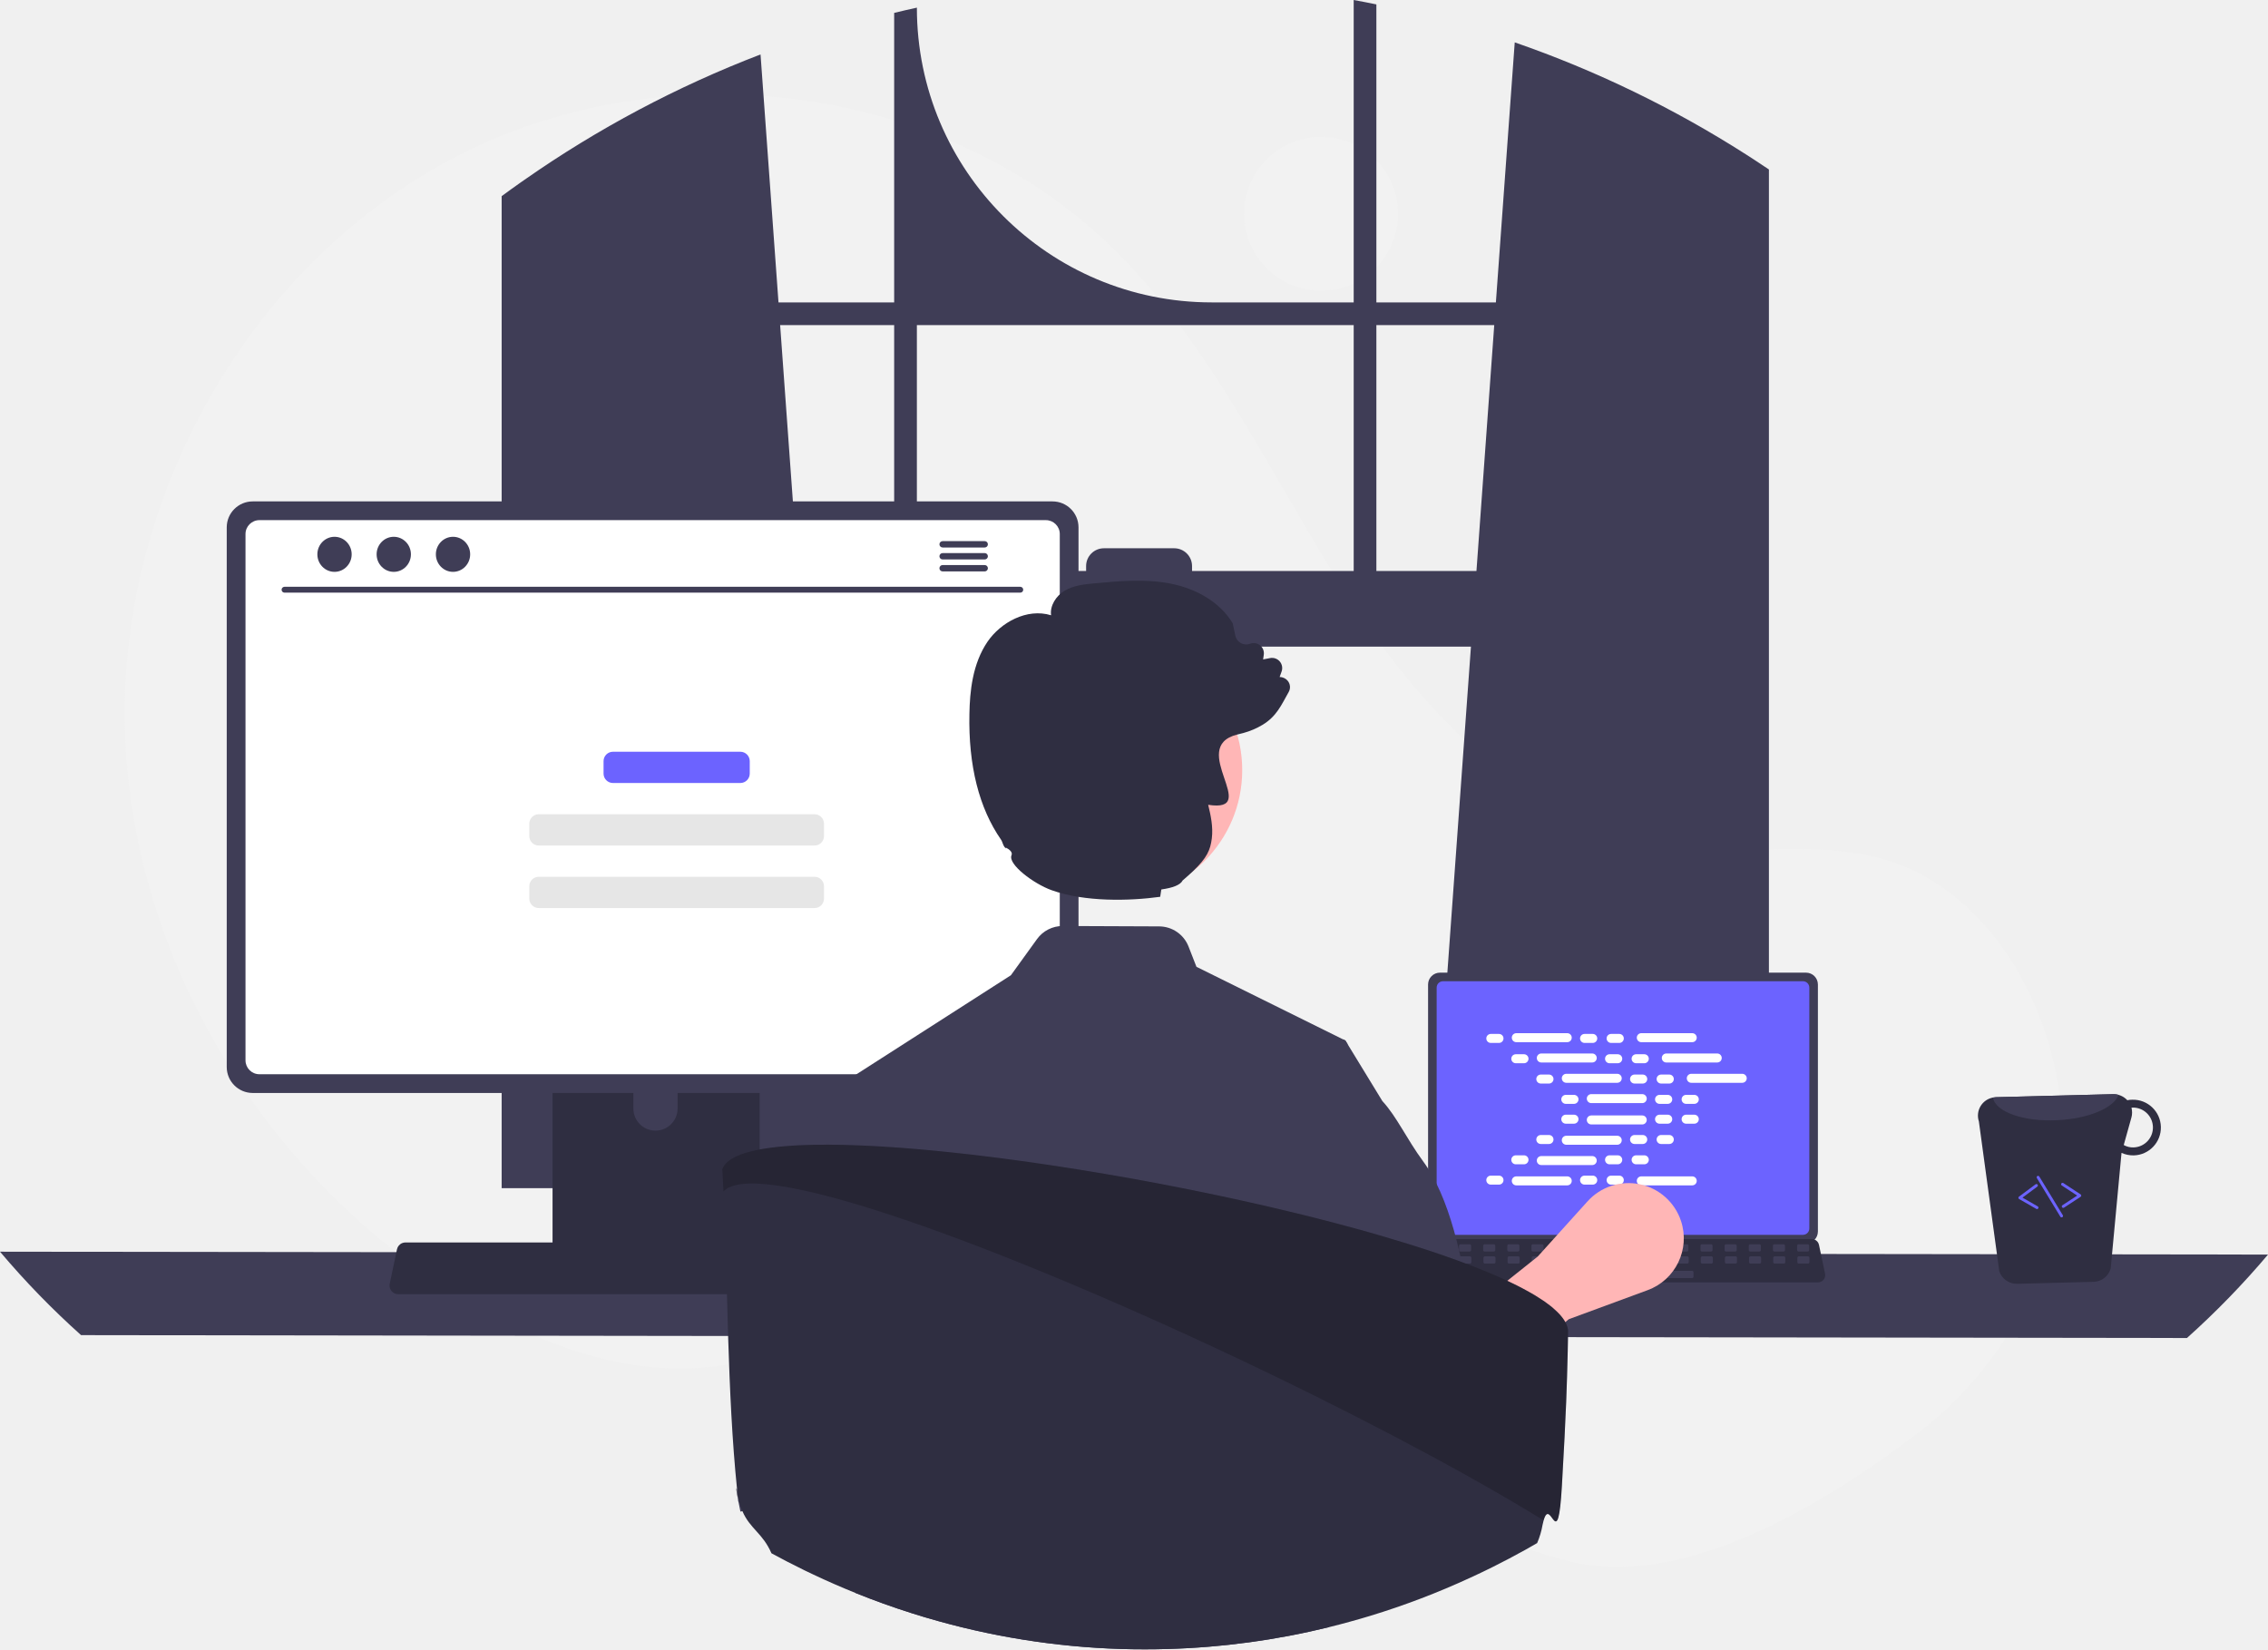
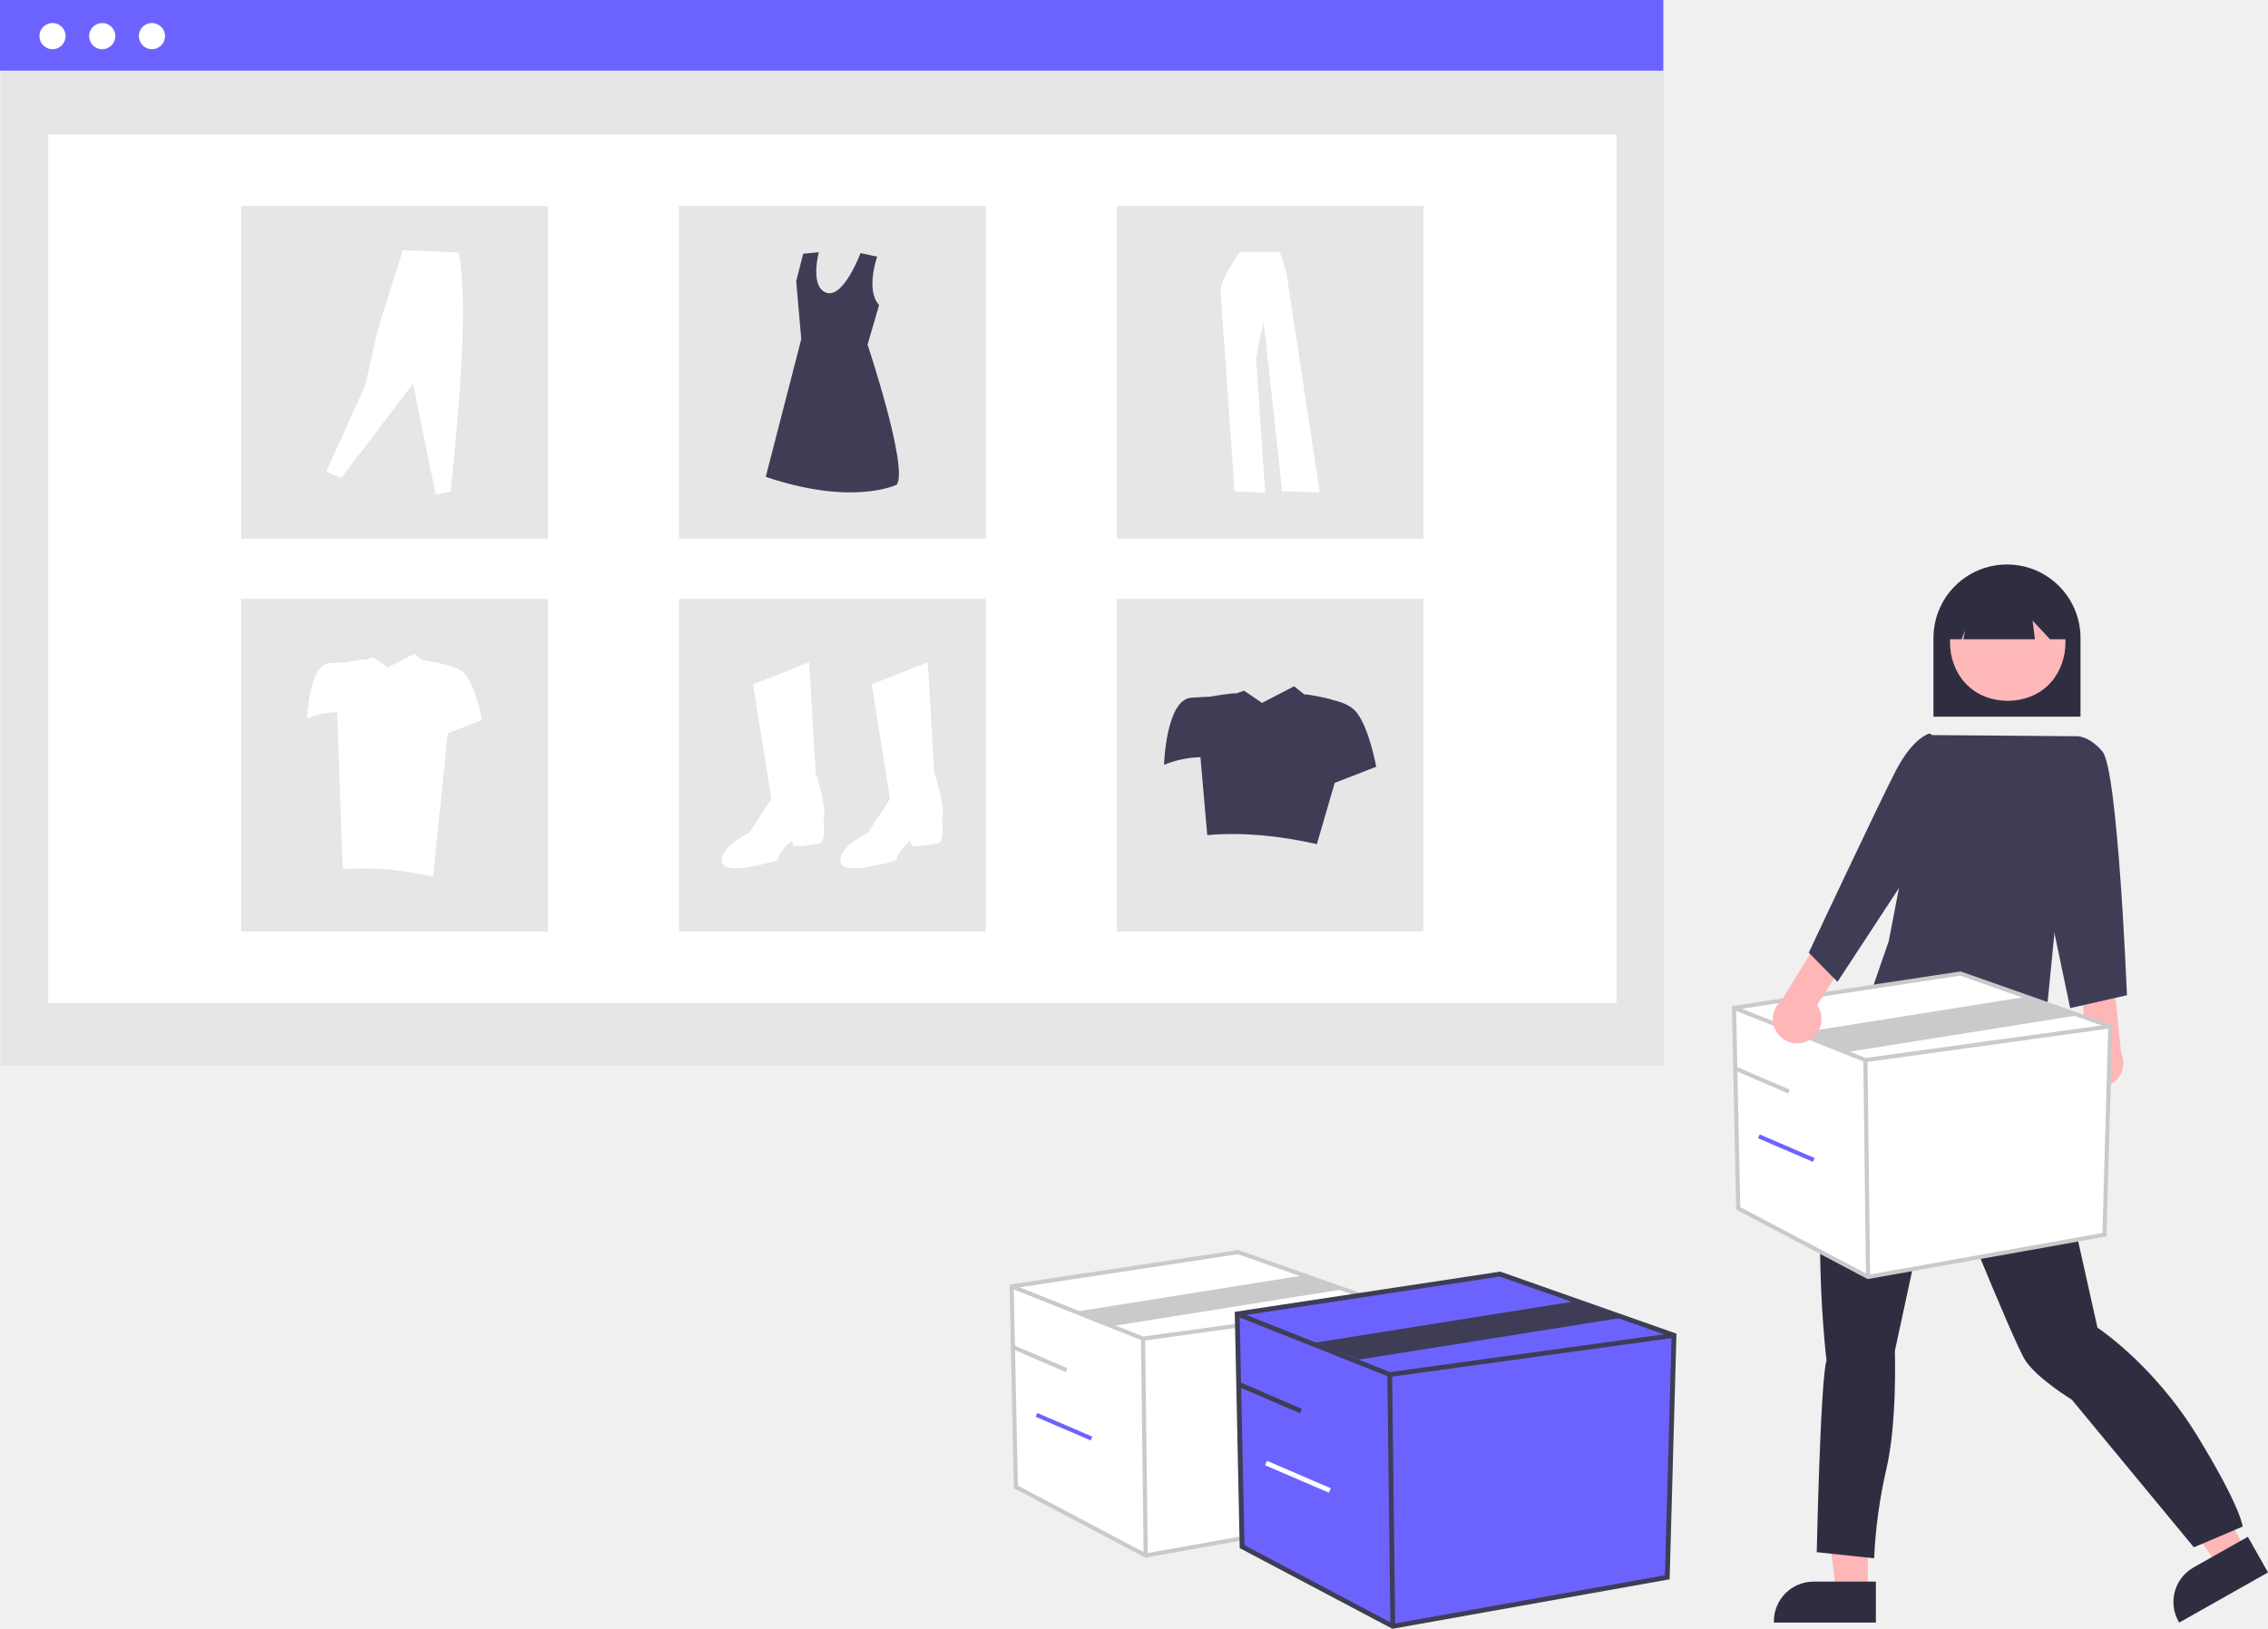
- <svg xmlns="http://www.w3.org/2000/svg" data-name="Layer 1" width="786.82" height="572.258" viewBox="0 0 786.82 572.258">
-   <circle cx="458.321" cy="74.182" r="26.701" fill="#f2f2f2" />
-   <path d="M872.038,661.023c39.688-30.229,58.644-81.025,46.776-129.482q-.442-1.806-.934-3.604c-7.867-28.763-27.332-56.101-55.7-65.291-23.82-7.717-49.82-1.783-74.669-4.851-48.781-6.024-86.601-45.494-113.211-86.819-26.611-41.325-47.062-87.583-82.422-121.724-58.285-56.275-153.362-68.391-225.627-31.76C293.987,254.121,247.955,335.391,249.918,416.386c1.963,80.995,50.046,158.432,119.875,199.517,25.652,15.093,55.321,25.785,84.848,22.044,25.62-3.246,48.899-17.013,74.399-21.1,40.091-6.426,79.927,11.701,114.603,32.824,34.676,21.123,68.17,46.16,107.574,55.952C789.478,715.131,836.881,687.801,872.038,661.023Z" transform="translate(-206.59 -163.8711)" fill="#f2f2f2" />
-   <path d="M815.016,219.191c-.87-.58-1.75-1.13-2.62-1.69a380.24,380.24,0,0,0-80.31-38.93l-6.54,90.22h-41.46v-103.39c-2.61-.54-5.24-1.05-7.87-1.53v104.92H626.946A102.27,102.27,0,0,1,524.676,166.521v-0c-2.64.57-5.26,1.18-7.88,1.83v100.44h-40.13l-6.23-86.03a380.858,380.858,0,0,0-81.94,43.53c-.44.3-.88.61-1.31.91-2.21,1.55-4.39,3.13-6.56,4.73v344.19h118.27l-2.09-28.95-11.5-158.95h231.59l-11.5,158.95-2.09,28.95h116.96v-353.45Q817.656,220.901,815.016,219.191Zm-298.22,142.78h-33.39l-6.17-85.3h39.56Zm159.42,0h-56.08v-1.69a6.18,6.18,0,0,0-6.19-6.18h-24.38a6.178,6.178,0,0,0-6.18,6.18v1.69h-58.71v-85.3h151.54Zm7.87,0v-85.3h40.89l-6.17,85.3Z" transform="translate(-206.59 -163.8711)" fill="#3f3d56" />
-   <path d="M206.59,598.162a289.003,289.003,0,0,0,28.12,28.95l730.58,1a289.003,289.003,0,0,0,28.12-28.95Z" transform="translate(-206.59 -163.8711)" fill="#3f3d56" />
-   <path d="M702.02,505.462v85.704a4.122,4.122,0,0,0,4.119,4.119H833.143a4.122,4.122,0,0,0,4.119-4.119v-85.704a4.124,4.124,0,0,0-4.119-4.115H706.139A4.124,4.124,0,0,0,702.02,505.462Z" transform="translate(-206.59 -163.8711)" fill="#3f3d56" />
-   <path d="M704.999,506.529V590.109a2.205,2.205,0,0,0,2.201,2.201H832.086a2.205,2.205,0,0,0,2.201-2.201V506.529a2.206,2.206,0,0,0-2.201-2.206H707.201A2.206,2.206,0,0,0,704.999,506.529Z" transform="translate(-206.59 -163.8711)" fill="#6c63ff" />
-   <path d="M699.364,607.881a2.47,2.47,0,0,0,1.943.93H837.299a2.502,2.502,0,0,0,2.446-3.016l-2.111-10.027a2.507,2.507,0,0,0-1.558-1.818,2.425,2.425,0,0,0-.888-.168H703.41a2.424,2.424,0,0,0-.888.168,2.507,2.507,0,0,0-1.558,1.818l-2.111,10.027A2.501,2.501,0,0,0,699.364,607.881Z" transform="translate(-206.59 -163.8711)" fill="#2f2e41" />
-   <rect x="830.034" y="595.588" width="4.188" height="2.513" rx="0.488" transform="translate(1457.666 1029.819) rotate(-180)" fill="#3f3d56" />
-   <rect x="821.657" y="595.588" width="4.188" height="2.513" rx="0.488" transform="translate(1440.912 1029.819) rotate(-180)" fill="#3f3d56" />
-   <rect x="813.28" y="595.588" width="4.188" height="2.513" rx="0.488" transform="translate(1424.158 1029.819) rotate(-180)" fill="#3f3d56" />
-   <rect x="804.903" y="595.588" width="4.188" height="2.513" rx="0.488" transform="translate(1407.404 1029.819) rotate(-180)" fill="#3f3d56" />
-   <rect x="796.526" y="595.588" width="4.188" height="2.513" rx="0.488" transform="translate(1390.65 1029.819) rotate(-180)" fill="#3f3d56" />
-   <rect x="788.149" y="595.588" width="4.188" height="2.513" rx="0.488" transform="translate(1373.896 1029.819) rotate(-180)" fill="#3f3d56" />
-   <rect x="779.772" y="595.588" width="4.188" height="2.513" rx="0.488" transform="translate(1357.142 1029.819) rotate(-180)" fill="#3f3d56" />
-   <rect x="771.395" y="595.588" width="4.188" height="2.513" rx="0.488" transform="translate(1340.388 1029.819) rotate(-180)" fill="#3f3d56" />
-   <rect x="763.018" y="595.588" width="4.188" height="2.513" rx="0.488" transform="translate(1323.634 1029.819) rotate(-180)" fill="#3f3d56" />
-   <rect x="754.641" y="595.588" width="4.188" height="2.513" rx="0.488" transform="translate(1306.88 1029.819) rotate(-180)" fill="#3f3d56" />
-   <rect x="746.264" y="595.588" width="4.188" height="2.513" rx="0.488" transform="translate(1290.126 1029.819) rotate(-180)" fill="#3f3d56" />
-   <rect x="737.887" y="595.588" width="4.188" height="2.513" rx="0.488" transform="translate(1273.372 1029.819) rotate(-180)" fill="#3f3d56" />
-   <rect x="729.51" y="595.588" width="4.188" height="2.513" rx="0.488" transform="translate(1256.618 1029.819) rotate(-180)" fill="#3f3d56" />
-   <rect x="721.133" y="595.588" width="4.188" height="2.513" rx="0.488" transform="translate(1239.865 1029.819) rotate(-180)" fill="#3f3d56" />
-   <rect x="712.756" y="595.588" width="4.188" height="2.513" rx="0.488" transform="translate(1223.111 1029.819) rotate(-180)" fill="#3f3d56" />
-   <rect x="704.379" y="595.588" width="4.188" height="2.513" rx="0.488" transform="translate(1206.357 1029.819) rotate(-180)" fill="#3f3d56" />
-   <rect x="830.133" y="599.777" width="4.188" height="2.513" rx="0.488" transform="translate(1457.864 1038.196) rotate(-180)" fill="#3f3d56" />
-   <rect x="821.756" y="599.777" width="4.188" height="2.513" rx="0.488" transform="translate(1441.11 1038.196) rotate(-180)" fill="#3f3d56" />
-   <rect x="813.379" y="599.777" width="4.188" height="2.513" rx="0.488" transform="translate(1424.356 1038.196) rotate(-180)" fill="#3f3d56" />
-   <rect x="805.002" y="599.777" width="4.188" height="2.513" rx="0.488" transform="translate(1407.602 1038.196) rotate(-180)" fill="#3f3d56" />
-   <rect x="796.625" y="599.777" width="4.188" height="2.513" rx="0.488" transform="translate(1390.848 1038.196) rotate(-180)" fill="#3f3d56" />
-   <rect x="788.248" y="599.777" width="4.188" height="2.513" rx="0.488" transform="translate(1374.094 1038.196) rotate(-180)" fill="#3f3d56" />
-   <rect x="779.871" y="599.777" width="4.188" height="2.513" rx="0.488" transform="translate(1357.34 1038.196) rotate(-180)" fill="#3f3d56" />
-   <rect x="771.494" y="599.777" width="4.188" height="2.513" rx="0.488" transform="translate(1340.586 1038.196) rotate(-180)" fill="#3f3d56" />
-   <rect x="763.117" y="599.777" width="4.188" height="2.513" rx="0.488" transform="translate(1323.832 1038.196) rotate(-180)" fill="#3f3d56" />
-   <rect x="754.74" y="599.777" width="4.188" height="2.513" rx="0.488" transform="translate(1307.078 1038.196) rotate(-180)" fill="#3f3d56" />
-   <rect x="746.363" y="599.777" width="4.188" height="2.513" rx="0.488" transform="translate(1290.324 1038.196) rotate(-180)" fill="#3f3d56" />
-   <rect x="737.986" y="599.777" width="4.188" height="2.513" rx="0.488" transform="translate(1273.57 1038.196) rotate(-180)" fill="#3f3d56" />
-   <rect x="729.609" y="599.777" width="4.188" height="2.513" rx="0.488" transform="translate(1256.816 1038.196) rotate(-180)" fill="#3f3d56" />
-   <rect x="721.232" y="599.777" width="4.188" height="2.513" rx="0.488" transform="translate(1240.062 1038.196) rotate(-180)" fill="#3f3d56" />
-   <rect x="712.855" y="599.777" width="4.188" height="2.513" rx="0.488" transform="translate(1223.309 1038.196) rotate(-180)" fill="#3f3d56" />
-   <rect x="704.478" y="599.777" width="4.188" height="2.513" rx="0.488" transform="translate(1206.555 1038.196) rotate(-180)" fill="#3f3d56" />
-   <rect x="760.604" y="604.803" width="33.508" height="2.513" rx="0.488" transform="translate(1348.126 1048.248) rotate(-180)" fill="#3f3d56" />
-   <rect x="515.631" y="358.737" width="5.966" height="3.122" rx="1.561" fill="#fff" />
-   <rect x="548.154" y="358.737" width="5.966" height="3.122" rx="1.561" fill="#fff" />
-   <rect x="557.369" y="358.737" width="5.966" height="3.122" rx="1.561" fill="#fff" />
-   <rect x="524.477" y="358.477" width="20.796" height="3.122" rx="1.561" fill="#fff" />
-   <rect x="567.841" y="358.477" width="20.796" height="3.122" rx="1.561" fill="#fff" />
-   <rect x="524.304" y="365.784" width="5.966" height="3.122" rx="1.561" fill="#fff" />
-   <rect x="556.827" y="365.784" width="5.966" height="3.122" rx="1.561" fill="#fff" />
-   <rect x="566.042" y="365.784" width="5.966" height="3.122" rx="1.561" fill="#fff" />
-   <rect x="533.15" y="365.523" width="20.796" height="3.122" rx="1.561" fill="#fff" />
-   <rect x="576.514" y="365.523" width="20.796" height="3.122" rx="1.561" fill="#fff" />
-   <rect x="532.977" y="372.83" width="5.966" height="3.122" rx="1.561" fill="#fff" />
-   <rect x="565.5" y="372.83" width="5.966" height="3.122" rx="1.561" fill="#fff" />
-   <rect x="574.715" y="372.83" width="5.966" height="3.122" rx="1.561" fill="#fff" />
-   <rect x="541.823" y="372.57" width="20.796" height="3.122" rx="1.561" fill="#fff" />
-   <rect x="585.187" y="372.57" width="20.796" height="3.122" rx="1.561" fill="#fff" />
-   <rect x="541.649" y="379.877" width="5.966" height="3.122" rx="1.561" fill="#fff" />
-   <rect x="574.172" y="379.877" width="5.966" height="3.122" rx="1.561" fill="#fff" />
-   <rect x="583.387" y="379.877" width="5.966" height="3.122" rx="1.561" fill="#fff" />
-   <rect x="550.496" y="379.617" width="20.796" height="3.122" rx="1.561" fill="#fff" />
-   <rect x="548.154" y="407.898" width="5.966" height="3.122" rx="1.561" fill="#fff" />
-   <rect x="557.369" y="407.898" width="5.966" height="3.122" rx="1.561" fill="#fff" />
-   <rect x="567.841" y="408.158" width="20.796" height="3.122" rx="1.561" fill="#fff" />
-   <rect x="515.631" y="407.898" width="5.966" height="3.122" rx="1.561" fill="#fff" />
-   <rect x="524.477" y="408.158" width="20.796" height="3.122" rx="1.561" fill="#fff" />
-   <rect x="524.304" y="400.851" width="5.966" height="3.122" rx="1.561" fill="#fff" />
-   <rect x="556.827" y="400.851" width="5.966" height="3.122" rx="1.561" fill="#fff" />
-   <rect x="566.042" y="400.851" width="5.966" height="3.122" rx="1.561" fill="#fff" />
-   <rect x="533.15" y="401.111" width="20.796" height="3.122" rx="1.561" fill="#fff" />
-   <rect x="532.977" y="393.804" width="5.966" height="3.122" rx="1.561" fill="#fff" />
-   <rect x="565.5" y="393.804" width="5.966" height="3.122" rx="1.561" fill="#fff" />
-   <rect x="574.715" y="393.804" width="5.966" height="3.122" rx="1.561" fill="#fff" />
-   <rect x="541.823" y="394.064" width="20.796" height="3.122" rx="1.561" fill="#fff" />
-   <rect x="541.649" y="386.758" width="5.966" height="3.122" rx="1.561" fill="#fff" />
-   <rect x="574.172" y="386.758" width="5.966" height="3.122" rx="1.561" fill="#fff" />
-   <rect x="583.387" y="386.758" width="5.966" height="3.122" rx="1.561" fill="#fff" />
-   <rect x="550.496" y="387.018" width="20.796" height="3.122" rx="1.561" fill="#fff" />
-   <path d="M711.507,654.353l-13.35-21.102,41.902-33.403,17.295-19.161a19.161,19.161,0,0,1,32.418,6.828h0a19.161,19.161,0,0,1-11.57,23.991l-27.349,10.075Z" transform="translate(-206.59 -163.8711)" fill="#ffb6b6" />
-   <path d="M398.28,501.352v102.56h71.85v-102.56a3.448,3.448,0,0,0-2.43-3.3,3.175,3.175,0,0,0-1.03-.16H401.75A3.463,3.463,0,0,0,398.28,501.352Zm28.04,35.24a7.67,7.67,0,0,1,15.34,0v11.9a7.67,7.67,0,0,1-15.34,0Z" transform="translate(-206.59 -163.8711)" fill="#2f2e41" />
-   <path d="M398.06,600.632v9.89a1.946,1.946,0,0,0,1.93,1.94h68.43a1.94,1.94,0,0,0,1.93-1.94v-9.89Z" transform="translate(-206.59 -163.8711)" fill="#3f3d56" />
-   <path d="M285.25,346.832V534.092a9.007,9.007,0,0,0,9,9h277.5a9.007,9.007,0,0,0,9-9V346.832a9.011,9.011,0,0,0-9-8.99H294.25A9.012,9.012,0,0,0,285.25,346.832Z" transform="translate(-206.59 -163.8711)" fill="#3f3d56" />
-   <path d="M291.76,349.162v182.62a4.818,4.818,0,0,0,4.81,4.81H569.44a4.818,4.818,0,0,0,4.81-4.81v-182.62a4.82,4.82,0,0,0-4.81-4.82H296.57A4.821,4.821,0,0,0,291.76,349.162Z" transform="translate(-206.59 -163.8711)" fill="#fff" />
-   <path d="M342.4,611.792a2.948,2.948,0,0,0,2.32,1.11h162.34a2.987,2.987,0,0,0,2.92-3.6l-2.52-11.97a2.993,2.993,0,0,0-1.86-2.17,2.895,2.895,0,0,0-1.06-.2H347.23a2.894,2.894,0,0,0-1.06.2,2.992,2.992,0,0,0-1.86,2.17l-2.52,11.97A2.985,2.985,0,0,0,342.4,611.792Z" transform="translate(-206.59 -163.8711)" fill="#2f2e41" />
-   <path d="M560.585,369.499H305.261a1.016,1.016,0,0,1,0-2.031H560.585a1.016,1.016,0,0,1,0,2.031Z" transform="translate(-206.59 -163.8711)" fill="#3f3d56" />
-   <ellipse cx="116.051" cy="192.33" rx="5.95" ry="6.083" fill="#3f3d56" />
-   <ellipse cx="136.607" cy="192.33" rx="5.95" ry="6.083" fill="#3f3d56" />
-   <ellipse cx="157.163" cy="192.33" rx="5.95" ry="6.083" fill="#3f3d56" />
-   <path d="M548.206,351.622h-14.6a1.105,1.105,0,0,0,0,2.21h14.6a1.105,1.105,0,0,0,0-2.21Z" transform="translate(-206.59 -163.8711)" fill="#3f3d56" />
-   <path d="M548.206,355.772h-14.6a1.105,1.105,0,0,0,0,2.21h14.6a1.105,1.105,0,0,0,0-2.21Z" transform="translate(-206.59 -163.8711)" fill="#3f3d56" />
-   <path d="M548.206,359.922h-14.6a1.105,1.105,0,0,0,0,2.21h14.6a1.105,1.105,0,0,0,0-2.21Z" transform="translate(-206.59 -163.8711)" fill="#3f3d56" />
-   <path d="M900.186,604.972a6.416,6.416,0,0,0,6.183,4.331l26.492-.682a6.329,6.329,0,0,0,5.981-4.657l3.749-40.087a9.794,9.794,0,0,0,4.238.871,9.661,9.661,0,1,0-.485-19.317,8.184,8.184,0,0,0-1.736.181,6.548,6.548,0,0,0-4.874-2.103l-40.751,1.052a5.853,5.853,0,0,0-1.005.125,6.365,6.365,0,0,0-4.873,8.265Zm43.173-43.817,2.668-9.553a6.506,6.506,0,0,0,.02-3.375c.129-0.0.244-.062.373-.062a6.91,6.91,0,0,1,.324,13.817A6.505,6.505,0,0,1,943.359,561.156Z" transform="translate(-206.59 -163.8711)" fill="#2f2e41" />
-   <path d="M897.978,544.686c.868,4.964,10.629,8.454,22.366,7.847,10.793-.497,19.617-4.287,21.234-8.778a6.025,6.025,0,0,0-1.844-.246l-40.751,1.052A5.853,5.853,0,0,0,897.978,544.686Z" transform="translate(-206.59 -163.8711)" fill="#3f3d56" />
-   <path d="M922.494,582.944a.497.497,0,0,0,.151-.066l5.753-3.766a.499.499,0,0,0,0-.836l-5.98-3.917a.5.5,0,1,0-.548.836l5.341,3.498-5.114,3.348a.5.5,0,0,0,.396.903Z" transform="translate(-206.59 -163.8711)" fill="#6c63ff" />
-   <path d="M913.408,583.363a.5.5,0,0,0,.126-.918l-5.303-3.04,5.126-3.807a.5.5,0,1,0-.596-.802l-5.739,4.263a.5.5,0,0,0,.049.835l5.965,3.42A.5.5,0,0,0,913.408,583.363Z" transform="translate(-206.59 -163.8711)" fill="#6c63ff" />
-   <path d="M921.922,586.244a.482.482,0,0,0,.137-.058.5.5,0,0,0,.168-.687l-8.155-13.408a.5.5,0,0,0-.854.521l8.155,13.408A.5.5,0,0,0,921.922,586.244Z" transform="translate(-206.59 -163.8711)" fill="#6c63ff" />
-   <rect x="209.385" y="260.827" width="50.719" height="10.846" rx="3.264" fill="#6c63ff" />
-   <rect x="183.626" y="282.519" width="102.236" height="10.846" rx="3.264" fill="#e6e6e6" />
-   <rect x="183.626" y="304.21" width="102.236" height="10.846" rx="3.264" fill="#e6e6e6" />
-   <path d="M497.301,540.717l.217.684.011.023,6.525,19.838,7.506,22.861,14.123,42.961.137,6.673v.023l1.049,53.684-2.909,7.278,3.274,11.932s-1.506-18.037-9.582-7.679c-4.574,5.886-9.925,11.91-14.317,17.556q9.6,3.884,19.507,7.027c1.426.456,2.863.89,4.301,1.323q.462.137.924.274a266.863,266.863,0,0,0,67.351,10.826c1.186.034,2.35.057,3.479.08.399.011.787.023,1.175.023,1.278.011,2.544.023,3.822.023q3.867,0,7.7-.114a266.853,266.853,0,0,0,56.091-7.586c-.125-7.586-.468-16.45-.958-25.918-.228-4.643-5.35-9.674-5.658-14.533-.217-3.65,4.381-7.084,4.141-10.792-1.551-22.827-3.491-14.064-4.928-30.229q-.222-2.379-.411-4.552c-.924-10.381-1.563-16.872-1.563-16.872l6.137-38.683,9.639-60.734-.742-1.221-.833-.411-50.844-25.165-2.761-7.073a10.979,10.979,0,0,0-10.141-6.947l-33.493-.137a10.931,10.931,0,0,0-8.909,4.529l-9.069,12.56Z" transform="translate(-206.59 -163.8711)" fill="#3f3d56" />
-   <path d="M533.407,617.525,525.82,633.758l-5.179,11.088-8.909,46.646-4.46,4.734L503.45,679.467l-39.998,8.881c-1.312-7.29-.351.247-1.161-7.75.228-.228.468-.456.707-.685.639-.593,1.175-1.152,1.164-1.688-.456-27.584.913-74.526,12.343-102.966a60.053,60.053,0,0,1,7.027-13.107c.228-.308.445-.616.662-.924,5.27-7.381,8.601-14.647,13.324-19.815v-.011a.53.53,0,0,0,.08-.08.157.157,0,0,0,.046-.034l32.443-17.203,1.392,39.105.992,28.109Z" transform="translate(-206.59 -163.8711)" fill="#3f3d56" />
-   <path d="M650.391,622.135l9.476,20.275,3.307,7.061,8.907,46.642,4.446,4.723,3.83-16.755,1.8-.369,32.459-6.722,9.461,30.046a17.984,17.984,0,0,0-3.261-22.506c-.646-.585-1.184-1.154-1.169-1.692.538-32.443-1.446-91.684-19.367-116.066-5.692-7.738-9.107-15.445-14.076-20.829-.015-.015-.015-.031-.031-.031L674.081,526.114l-.738-1.215-.831-.415Z" transform="translate(-206.59 -163.8711)" fill="#3f3d56" />
-   <circle id="a657ec4b-47ce-4d2a-9c58-81a811696ca9" data-name="Ellipse 5" cx="386.397" cy="267.201" r="44.558" fill="#ffb6b6" />
-   <path d="M653.212,399.948a3.759,3.759,0,0,0-2.69-1.19l.67-1.86a3.528,3.528,0,0,0-3.96-4.7l-2.44.47.23-1.63a3.534,3.534,0,0,0-4.73-3.82,3.766,3.766,0,0,1-3.24-.23,3.846,3.846,0,0,1-1.92-2.61l-.85-4.1-.09-.22c-4.14-6.9-12.1-11.92-21.84-13.76-8.67-1.65-17.56-.81-26.13-.02-3.4.32-7.24.68-10.44,2.64-2.72,1.68-5.02,5.04-4.55,8.43-8.45-2.59-17.51,2.58-22,9.1-5.32,7.76-6.19,17.48-6.33,25.08-.38,17.98,3.33,32.69,11,43.73.56.8.7,2.47,1.81,3.03l-.23-.37c1.24.62,2.5,1.62,2.03,2.69-1.35,3.08,7.62,9.89,13.94,12.14,11.53,4.11,26.86,3.76,37.64,2.28l.38-2.55c3.89-.53,6.63-1.54,7.4-3.12,1.36-1.16,2.52-2.2,3.53-3.16l.01-.01c.02-.02.06-.05.08-.07,4.87-4.67,6-7.33,6.51-11.38.49-3.97-.38-8-1.27-11.63,18.74,2.9-7.38-19.96,10.08-24.38a5.434,5.434,0,0,1,.61-.15c.51-.12,1.02-.24,1.51-.38a26.448,26.448,0,0,0,6.72-2.87c4.88-2.97,6.49-6.91,9.01-11.35A3.427,3.427,0,0,0,653.212,399.948Z" transform="translate(-206.59 -163.8711)" fill="#2f2e41" />
-   <path d="M750.582,625.308c-.01,1.75-.03,4.2-.11,7.23q-.015.63-.03,1.29c-.13,5.57-.26,10.24-.47,15.43-.01.36-.02.71-.04,1.07-.28,7.24-.72,15.67-1.48,29.02-1.41,24.66-3.87,3.39-6.34,12.04-.12.43-.25.94-.37,1.54a27.916,27.916,0,0,1-1.88,6.33c-1.31.78-2.66,1.53-3.99,2.28-3.79,2.11-7.64,4.14-11.52,6.07-2.18,1.08-4.37,2.14-6.57,3.16-.35.16-.69.32-1.03.47a270.887,270.887,0,0,1-34.75,13.26c-2.32.7-4.63,1.38-6.97,2.01-2.44.68-4.88,1.32-7.35,1.92a266.893,266.893,0,0,1-56.09,7.59c-2.55.08-5.12.11-7.7.11-1.28,0-2.54-.01-3.82-.02-.39,0-.78-.01-1.17-.02-1.13-.03-2.3-.05-3.48-.08a266.663,266.663,0,0,1-67.35-10.83l-.93-.27c-1.44-.44-2.87-.87-4.3-1.33q-9.9-3.135-19.51-7.02-7.335-2.955-14.5-6.34a.339.339,0,0,1-.12-.06c-1-.46-2.01-.94-3.01-1.43-.13-.07-.27-.14-.41-.21q-5.595-2.73-11.07-5.72c-3.07-7.05-7.39-8.4-10.07-14.6a25.874,25.874,0,0,1-1.68-5.74c0-.02-.01-.04-.01-.07.28,3.72-1.19-6.6-.01-.04-.01-.12-.02-.25-.03-.4-.03-.36-.07-.8-.13-1.35-3.43-33.49-3.21-71.79-4.7-103.35q-.15-3.06-.31-5.86c-.03-.62-.07-1.23-.11-1.83.07-.18.15-.37.24-.55a1.002,1.002,0,0,1,.07-.15,1.623,1.623,0,0,1,.1-.18c.02-.03.05-.07.07-.1a.917.917,0,0,1,.05-.1c.09-.14.19-.29.3-.43.05-.06.09-.11.14-.16a.808.808,0,0,1,.12-.14.637.637,0,0,1,.11-.13c.04-.04.08-.09.13-.14a.302.302,0,0,1,.08-.08,2.033,2.033,0,0,1,.26-.25,9.624,9.624,0,0,1,1.14-.9c.14-.09.29-.18.43-.28a19.135,19.135,0,0,1,3.17-1.52c.38-.14.76-.27,1.17-.41.15-.04.29-.09.44-.14.22-.07.44-.14.67-.19,1.14-.34,2.37-.63,3.7-.9.16-.03.33-.06.5-.1.24-.05.49-.09.74-.13.34-.06.69-.12,1.04-.18,2.97-.47,6.34-.82,10.06-1.05q.525-.03,1.05-.06c.41-.02.82-.04,1.24-.06.35-.02.71-.03,1.07-.04.35-.02.71-.03,1.08-.04,1.01-.03,2.05-.06,3.11-.08,3.02-.06,6.2-.04,9.54.03,1.55.04,3.13.08,4.75.15.11,0,.21.01.31.01,1.41.05,2.83.11,4.29.19,1.02.05,2.05.1,3.08.16.97.06,1.95.12,2.94.19.77.04,1.54.1,2.32.15.66.05,1.32.1,1.98.14l.9.06c.49.04.98.07,1.48.12,1.1.09,2.2.18,3.32.27,1.11.1,2.24.2,3.37.3s2.27.21,3.41.32c.12.01.23.02.34.03,1.04.11,2.08.21,3.13.32.24.02.49.04.73.07,1.001.101,2.022.218,3.032.326.31.033.618.066.929.1.791.086,1.572.161,2.368.254,1.05.12,2.12.23,3.16.37.81.09,1.62.18,2.43.28,1.27.15,2.56.31,3.85.48.49.06.98.12,1.47.19,3.68.46,7.4.97,11.18,1.5,5.73.81,11.55,1.69,17.41,2.64q8.805,1.425,17.71,3.01c1.5.27,3,.54,4.51.82q1.02.195,2.04.39c1.16.21,2.32.43,3.48.65,1.16.22,2.32.44,3.48.67,1.38.27,2.77.54,4.15.81,9.09,1.8,18.13,3.72,26.95,5.73,1.45.33,2.9.67,4.34,1q4.32,1.005,8.56,2.04c.78.18,1.55.37,2.32.56,1.92.48,3.84.96,5.73,1.45l.33.09c1.39.34,2.75.69,4.11,1.05q4.815,1.26,9.47,2.55,3.09.855,6.11,1.73c3.01.87,5.96,1.75,8.83,2.64.71.22,1.42.44,2.12.65,2.1.65,4.17,1.31,6.18,1.97,1.6.52,3.16,1.05,4.7,1.58q2.31.795,4.53,1.59c.95.34,1.89.7,2.83,1.04,1.35.5,2.68,1,3.98,1.5.4.15.79.31,1.18.46.25.11.49.2.73.3.47.19.95.37,1.41.56.47.18.93.37,1.39.57.45.18.91.37,1.35.56.45.18.89.37,1.33.57.37.15.73.31,1.08.47.71.31,1.42.62,2.11.94.34.16.68.31,1.02.47l.78.36c.11.06.22.11.33.16.25.12.51.25.76.37.58.27,1.15.56,1.71.83.75.38,1.48.76,2.18,1.13.71.38,1.4.76,2.06,1.13.11.06.21.12.32.18.15.08.3.17.45.25.51.29,1,.59,1.49.88.96.59,1.87,1.17,2.72,1.75.19.13.37.26.56.38.63.45,1.23.89,1.79,1.34,0,.01,0,.01.01.01.19.14.37.29.55.43.15.14.31.26.46.4.52.45,1,.88,1.44,1.32a5.667,5.667,0,0,1,.42.43,1.208,1.208,0,0,1,.16.16c.2.2.38.4.55.6a.553.553,0,0,1,.07.09c.24.28.46.56.67.84.1.14.21.28.3.42.12.17.24.35.34.52.09.14.17.29.25.43a7.257,7.257,0,0,1,.54,1.13,5.241,5.241,0,0,1,.27.82A5.844,5.844,0,0,1,750.582,625.308Z" transform="translate(-206.59 -163.8711)" fill="#2f2e41" />
-   <path d="M750.582,625.308c-.01,1.75-.03,4.2-.11,7.23-.01.42-.03.85-.04,1.29-.1,4.25-.25,9.5-.46,15.43-.01.36-.02.71-.04,1.07-.28,7.24-.72,15.67-1.48,29.02-1.41,24.66-3.87,3.39-6.34,12.04-6.86-4.22-14.38-8.64-22.42-13.18q-2.175-1.23-4.39-2.47c-16.08-8.97-34.04-18.37-52.79-27.68-.74-.37-1.49-.74-2.23-1.1-42.95-21.23-89.83-41.88-127.81-55.66-7.33-2.66-14.33-5.06-20.91-7.17-13.86-4.43-25.84-7.53-35.06-8.87-9.6-1.4-16.23-.9-18.91,1.99q-.15-3.06-.31-5.86-.06-.93-.12-1.83c.062-.165.142-.322.22-.48.011-.023.019-.047.03-.07a1.002,1.002,0,0,1,.07-.15,1.623,1.623,0,0,1,.1-.18,1.06,1.06,0,0,1,.12-.2c.09-.14.19-.29.3-.43a3.483,3.483,0,0,1,.26-.3.637.637,0,0,1,.11-.13c.04-.04.08-.09.13-.14a.302.302,0,0,1,.08-.08,2.033,2.033,0,0,1,.26-.25,9.624,9.624,0,0,1,1.14-.9c.14-.09.29-.18.43-.28a19.135,19.135,0,0,1,3.17-1.52c.38-.14.76-.27,1.17-.41.15-.04.29-.09.44-.14.22-.07.44-.14.67-.19,1.14-.34,2.37-.63,3.7-.9.4-.08.82-.16,1.24-.23.34-.06.69-.12,1.04-.18,2.97-.47,6.34-.82,10.06-1.05q.525-.03,1.05-.06c.41-.02.82-.04,1.24-.06.35-.02.71-.03,1.07-.04.35-.02.71-.03,1.08-.04,1.01-.03,2.05-.06,3.11-.08,3.02-.05,6.2-.03,9.54.04,1.55.03,3.13.08,4.75.15.1,0,.21.01.31.01,1.41.04,2.84.11,4.29.18,1.02.05,2.05.1,3.08.16.97.06,1.95.12,2.94.19.77.04,1.54.1,2.32.15.66.05,1.32.1,1.98.14.79.06,1.58.12,2.38.18,1.1.09,2.2.18,3.32.27,1.11.1,2.24.2,3.37.3s2.27.21,3.41.32c.12.01.23.02.34.03,1.04.11,2.08.21,3.13.32q8.73.885,17.97,2.07,5.52.705,11.18,1.51c5.73.81,11.55,1.69,17.41,2.63q8.805,1.425,17.71,3.01c1.5.27,3,.54,4.51.82q2.76.51,5.52,1.04c1.16.22,2.32.44,3.48.67,1.38.27,2.77.54,4.15.81,9.09,1.8,18.13,3.72,26.95,5.73,1.45.33,2.9.67,4.34,1q4.32,1.005,8.56,2.04c.78.19,1.55.38,2.32.57q2.895.72,5.73,1.44v.01c.11.02.22.05.33.08,1.38.35,2.75.7,4.11,1.06q4.815,1.26,9.47,2.54c2.06.58,4.1,1.15,6.11,1.73,3.01.88,5.96,1.76,8.83,2.64.71.22,1.42.44,2.12.65q3.15.99,6.18,1.97c1.6.52,3.16,1.05,4.7,1.58q2.31.795,4.53,1.59c.96.34,1.9.69,2.83,1.03,1.36.5,2.68,1,3.98,1.51.4.15.79.31,1.18.46.73.28,1.44.57,2.14.86.47.18.93.37,1.39.57.45.18.91.37,1.35.56.45.18.89.37,1.33.57.37.15.73.31,1.08.47.71.31,1.42.62,2.11.94.34.16.68.31,1.02.47l.78.36c.11.06.22.11.33.16.85.4,1.67.8,2.47,1.2.75.38,1.48.76,2.18,1.13.83.44,1.62.87,2.38,1.31.15.08.3.17.45.25.51.29,1,.59,1.49.88.96.59,1.87,1.17,2.72,1.75.84.58,1.62,1.15,2.35,1.72,0,.01,0,.01.01.01.35.28.69.56,1.01.83.52.45,1,.88,1.44,1.32a5.667,5.667,0,0,1,.42.43,1.208,1.208,0,0,1,.16.16c.21.23.42.46.62.69.24.28.46.56.67.84.1.14.21.28.3.42.12.17.24.35.34.52.09.14.17.29.25.43a7.257,7.257,0,0,1,.54,1.13,6.053,6.053,0,0,1,.27.82A5.844,5.844,0,0,1,750.582,625.308Z" transform="translate(-206.59 -163.8711)" opacity="0.2" />
+ <svg xmlns="http://www.w3.org/2000/svg" data-name="Layer 1" width="879.125" height="631.485" viewBox="0 0 879.125 631.485">
+   <rect id="b93b1ef9-49b5-4354-905b-d9dddde45a10" data-name="Rectangle 338" x="0.275" y="0.365" width="644.725" height="412.91" fill="#e6e6e6" />
+   <rect id="ef7485f9-8ecd-46d9-949e-abdd8aa9e360" data-name="Rectangle 339" x="18.711" y="52.154" width="607.853" height="336.693" fill="#fff" />
+   <rect id="b4c2a7ec-beab-40bc-b587-23a202562f78" data-name="Rectangle 340" width="644.725" height="27.39" fill="#6c63ff" />
+   <circle id="bd6d3ebf-cb6f-4fcb-b7cd-ad5a287d3324" data-name="Ellipse 513" cx="20.355" cy="14.004" r="5.077" fill="#fff" />
+   <circle id="efb1158e-7a7d-4adb-9063-fc7dc50c76d5" data-name="Ellipse 514" cx="39.624" cy="14.004" r="5.077" fill="#fff" />
+   <circle id="b51f9e19-f36b-4f29-afd5-008bb0fc20dd" data-name="Ellipse 515" cx="58.893" cy="14.004" r="5.077" fill="#fff" />
+   <rect id="b636d421-4358-445b-b124-1d058e78c733" data-name="Rectangle 341" x="93.5" y="79.848" width="118.887" height="128.982" fill="#e6e6e6" />
+   <rect id="ab9c902d-64a9-4a2b-a9ec-6dc7022c80f6" data-name="Rectangle 342" x="263.193" y="79.848" width="118.887" height="128.982" fill="#e6e6e6" />
+   <rect id="f4a232af-026e-479b-8040-5c62e5965d9e" data-name="Rectangle 343" x="432.885" y="79.848" width="118.887" height="128.982" fill="#e6e6e6" />
+   <rect id="ada16aa4-f84d-4851-87ee-a2852d96226a" data-name="Rectangle 344" x="93.5" y="232.176" width="118.887" height="128.982" fill="#e6e6e6" />
+   <rect id="ebfcbe07-3b81-4d69-a4f5-6a8318d20e8d" data-name="Rectangle 345" x="263.193" y="232.176" width="118.887" height="128.982" fill="#e6e6e6" />
+   <rect id="ead16b6d-d132-49a9-a42f-1f570e523a46" data-name="Rectangle 346" x="432.885" y="232.176" width="118.887" height="128.982" fill="#e6e6e6" />
+   <path id="ab8ff6e3-f37e-4992-8347-ee905fdba816-55" data-name="Path 2643" d="M452.365,399.583l21.722-8.588,2.526,42.939s4.546,13.134,3.031,18.186c0,0,1.01,8.588-1.516,9.093s-9.6,1.516-10.1,1.01-.505-2.021-.505-2.021-5.052,3.536-5.557,7.577c0,0-21.217,6.567-21.722.505s10.608-11.114,10.608-11.114l8.588-13.134Z" transform="translate(-160.4375 -134.2577)" fill="#fff" />
+   <path id="e647835b-1773-4993-9de9-376235a5ef39-56" data-name="Path 2644" d="M498.337,399.583l21.719-8.588,2.526,42.939s4.546,13.134,3.031,18.186c0,0,1.01,8.588-1.516,9.093s-9.6,1.516-10.1,1.01-.505-2.021-.505-2.021-5.052,3.536-5.557,7.577c0,0-21.217,6.567-21.722.505s10.608-11.114,10.608-11.114l8.588-13.134Z" transform="translate(-160.4375 -134.2577)" fill="#fff" />
+   <path id="ee50e840-b8e9-4cc0-9b2e-64e12816c6e5-57" data-name="Path 2645" d="M500.459,233.768s-4.625,12.924.734,18.752l-4.468,15.353s15.874,47.622,11.339,54.274c0,0-16.932,8.466-50.8-3.024l13.757-53.367-1.965-22.526,2.721-10.583,6.047-.6s-3.628,13.606,3.024,15.723,13.141-15.383,13.141-15.383Z" transform="translate(-160.4375 -134.2577)" fill="#3f3d56" />
+   <path id="b668efb4-5504-4326-941b-9be143c4d030-58" data-name="Path 2646" d="M286.858,317.195l5.837,2.388,27.858-36.613,8.755,42.98,5.837-1.061c3.744-37.055,6.8-74.85,3.051-92.726l-21.623-.929-9.816,31.311-4.776,21.225Z" transform="translate(-160.4375 -134.2577)" fill="#fff" />
+   <path id="b699d661-049e-451c-8a7e-64343ac1c335-59" data-name="Path 2647" d="M641.115,231.87s-7.966,11.074-7.577,15.543,5.44,77.327,5.44,77.327l11.852.583-3.5-52.458,2.914-14.183,7.189,66.058,14.572.389-13.017-85.681-2.526-7.577Z" transform="translate(-160.4375 -134.2577)" fill="#fff" />
+   <path id="a4f25674-ecb7-42aa-ae9a-d508200b11eb-60" data-name="Path 2648" d="M686.138,410.276c-2.115-2.538-5.751-3.91-9.242-4.652.1-.317-10.618-2.532-10.8-2.076l-4.041-3.219-12.417,6.447-6.977-4.75-3.241,1.15c.132-.572-10.061,1.194-10.061,1.194-1.947.07-4.434.192-7.218.406-9.749.75-10.5,26-10.5,26a39.85,39.85,0,0,1,14.113-2.955l2.635,30.2c13.553-1.162,27.767.19,42.5,3.5l6.909-23.74,16.089-6.257S691.138,416.275,686.138,410.276Z" transform="translate(-160.4375 -134.2577)" fill="#3f3d56" />
+   <path id="b6d7fb25-d94e-4ba0-9382-3f72a4c565e4-61" data-name="Path 2649" d="M340.878,395.895c-1.743-2.091-4.738-3.222-7.615-3.833.086-.262-8.749-2.086-8.9-1.71l-3.33-2.652-10.229,5.312-5.749-3.913-2.67.948c.109-.471-8.29.983-8.29.983-1.6.058-3.654.158-5.947.335-8.033.618-8.651,21.421-8.651,21.421a32.837,32.837,0,0,1,11.629-2.435l2.171,60.914c11.167-.958,22.879.157,35.015,2.884l5.692-55.59,13.257-5.155S344.997,400.84,340.878,395.895Z" transform="translate(-160.4375 -134.2577)" fill="#fff" />
+   <path id="abb48a01-b3b6-4bc9-9e6f-5cc93133d8eb-62" data-name="Path 2682" d="M909.888,412.109h57v-30.5a28.5,28.5,0,1,0-57,0Z" transform="translate(-160.4375 -134.2577)" fill="#2f2e41" />
+   <path id="f1b40e10-dbea-4491-93e9-bf21ee1afe95-63" data-name="Path 2683" d="M884.442,751.453h-12.259l-5.833-47.292h18.094Z" transform="translate(-160.4375 -134.2577)" fill="#ffb6b6" />
+   <path id="f19e2682-d3fb-40a9-8809-be7b68a78ac9-64" data-name="Path 2684" d="M887.57,747.45h-24.145a15.387,15.387,0,0,0-15.386,15.385v.5h39.531Z" transform="translate(-160.4375 -134.2577)" fill="#2f2e41" />
+   <path id="b3618d44-3857-42e4-aed2-10e127155f21-65" data-name="Path 2685" d="M1030.997,735.092l-10.676,6.027-28.328-38.311,15.757-8.895Z" transform="translate(-160.4375 -134.2577)" fill="#ffb6b6" />
+   <path id="a172411a-a77d-4e4f-ac70-c8342021cfb1-66" data-name="Path 2686" d="M1031.752,730.069l-21.025,11.866h0a15.387,15.387,0,0,0-5.834,20.963l.246.435,34.424-19.433Z" transform="translate(-160.4375 -134.2577)" fill="#2f2e41" />
+   <path id="bd1532c7-07e2-44c0-82ff-fc8e0d37942d-67" data-name="Path 2687" d="M952.642,538.782l.946,4.73s2.838,2.838,1.419,4.257-.946,8.042-.946,8.042c.794,12.076,16.573,79.936,19.395,93.189,0,0,21.76,14.191,38.789,42.1s17.5,35.005,17.5,35.005l-18.918,8.043-47.3-57.238s-13.245-8.042-17.976-15.137-34.064-80.418-34.064-80.418l-16.56,76.633s.946,27.909-3.311,45.885a192.522,192.522,0,0,0-4.73,34.532l-22.233-2.365s1.419-67.172,3.784-74.268c0,0-9.934-81.836,9.934-114.476l16.012-42.687,15.682-6.036Z" transform="translate(-160.4375 -134.2577)" fill="#2f2e41" />
+   <path id="e2a54528-859f-4f0e-9aca-6130773a8d3b-68" data-name="Path 2688" d="M938.682,360.565c-29.847.51-29.842,44.907,0,45.412C968.527,405.467,968.523,361.07,938.682,360.565Z" transform="translate(-160.4375 -134.2577)" fill="#ffb8b8" />
+   <path id="aeace49c-5333-476f-965d-52da8fac2318-69" data-name="Path 2689" d="M915.711,382.093h5.073l1.381-3.454-.691,3.454h27.745l-.9-7.227,6.744,7.227h6.727v-3.916a23.038,23.038,0,1,0-46.076-.033v.033Z" transform="translate(-160.4375 -134.2577)" fill="#2f2e41" />
+   <path id="aa5a3aa9-e50b-4b43-b42d-0c1415925835-70" data-name="Path 2690" d="M907.904,419.235l56.4.457-11.916,120.917s-65.959-3.481-66-23.614l6.179-17.891Z" transform="translate(-160.4375 -134.2577)" fill="#3f3d56" />
+   <path id="aca4d347-909c-4b66-b72e-6bb1477aee43-71" data-name="Path 2693" d="M966.727,552.298a9.377,9.377,0,0,1,2.7-14.122l-2.451-21.287,12.573-4.645,3.039,30.111a9.428,9.428,0,0,1-15.861,9.943Z" transform="translate(-160.4375 -134.2577)" fill="#ffb6b6" />
+   <path id="eab38d24-ad2d-4cbe-aaaa-db975580c866-72" data-name="Path 2694" d="M956.888,430.109l7.421-10.373s5.079-1.127,11.079,5.873,9.5,94.5,9.5,94.5l-22,5-13-62Z" transform="translate(-160.4375 -134.2577)" fill="#3f3d56" />
+   <polygon points="672.135 390.739 673.771 468.476 724.096 495.071 815.744 478.705 817.995 397.899 759.896 377.441 672.135 390.739" fill="#fff" />
+   <path d="M884.402,630.168,833.415,603.223l-1.661-78.916,88.658-13.433.189.066L979.252,531.593l-2.285,82.046ZM835.002,602.244l49.662,26.245,90.732-16.202,2.216-79.566L920.256,512.523,833.39,525.685Z" transform="translate(-160.4375 -134.2577)" fill="#cacaca" />
+   <polygon points="722.973 411.816 722.776 411.738 671.838 391.485 672.431 389.992 723.173 410.166 817.885 397.103 818.105 398.695 722.973 411.816" fill="#cacaca" />
+   <rect x="883.218" y="545.246" width="1.607" height="84.086" transform="translate(-167.5157 -123.4613) rotate(-0.69695)" fill="#cacaca" />
+   <polygon points="716.536 407.792 698.174 400.348 786.569 386.263 804.931 393.706 716.536 407.792" fill="#cacaca" />
+   <rect x="842.417" y="541.277" width="1.607" height="23.186" transform="translate(-158.4769 974.4608) rotate(-66.70554)" fill="#cacaca" />
+   <rect x="852.06" y="567.797" width="1.607" height="23.186" transform="translate(-177.0052 999.3509) rotate(-66.70554)" fill="#6c63ff" />
+   <polygon points="392.135 498.739 393.771 576.476 444.096 603.071 535.744 586.705 537.995 505.899 479.896 485.441 392.135 498.739" fill="#fff" />
+   <path d="M604.402,738.168,553.415,711.223l-1.661-78.916,88.658-13.433.189.066L699.252,639.593l-2.285,82.046ZM555.002,710.244l49.662,26.245,90.732-16.202,2.216-79.566L640.256,620.523,553.39,633.685Z" transform="translate(-160.4375 -134.2577)" fill="#cacaca" />
+   <polygon points="442.973 519.816 442.776 519.738 391.838 499.485 392.431 497.992 443.173 518.166 537.885 505.103 538.105 506.695 442.973 519.816" fill="#cacaca" />
+   <rect x="603.218" y="653.246" width="1.607" height="84.086" transform="translate(-168.8501 -126.8591) rotate(-0.69695)" fill="#cacaca" />
+   <polygon points="432.088 513.962 418.174 508.348 506.569 494.263 520.482 499.877 432.088 513.962" fill="#cacaca" />
+   <rect x="562.417" y="649.277" width="1.607" height="23.186" transform="translate(-426.9454 782.5758) rotate(-66.70554)" fill="#cacaca" />
+   <rect x="572.06" y="675.797" width="1.607" height="23.186" transform="translate(-445.4736 807.4659) rotate(-66.70554)" fill="#6c63ff" />
+   <polygon points="479.563 509.397 481.463 599.638 539.882 630.51 646.271 611.512 648.883 517.709 581.44 493.961 479.563 509.397" fill="#6c63ff" />
+   <path d="M700.167,765.742l-59.188-31.278-1.929-91.608,102.918-15.594.219.077L810.272,651.312l-2.652,95.242ZM642.821,733.327l57.65,30.466,105.326-18.808,2.572-92.364-66.582-23.445-100.837,15.278Z" transform="translate(-160.4375 -134.2577)" fill="#3f3d56" />
+   <polygon points="538.578 533.865 538.35 533.774 479.218 510.264 479.907 508.53 538.81 531.949 648.755 516.785 649.01 518.633 538.578 533.865" fill="#3f3d56" />
+   <rect x="698.792" y="667.161" width="1.866" height="97.61" transform="translate(-169.0945 -125.6935) rotate(-0.69695)" fill="#3f3d56" />
+   <polygon points="526.888 527.112 509.79 520.553 612.402 504.202 629.501 510.761 526.888 527.112" fill="#3f3d56" />
+   <rect x="651.428" y="662.554" width="1.866" height="26.916" transform="translate(-386.9633 873.6041) rotate(-66.70554)" fill="#3f3d56" />
+   <rect x="662.623" y="693.339" width="1.866" height="26.916" transform="translate(-408.4716 902.4975) rotate(-66.70554)" fill="#fff" />
+   <path id="af1e2e82-f248-43bd-a869-489ddf745161-73" data-name="Path 2691" d="M861.105,537.851a9.377,9.377,0,0,0,3.673-13.9l11.422-18.13-9.324-9.628-15.771,25.829a9.428,9.428,0,0,0,10,15.83Z" transform="translate(-160.4375 -134.2577)" fill="#ffb6b6" />
+   <path id="ed6195a6-5e50-4e12-8380-54bfefa6b2ae-74" data-name="Path 2692" d="M916.571,424.001l-8.183-5.392s-6.315,1.416-13.031,14.334-33.8,70.672-33.8,70.672l11.133,11.3,29.7-45.309Z" transform="translate(-160.4375 -134.2577)" fill="#3f3d56" />
</svg>
